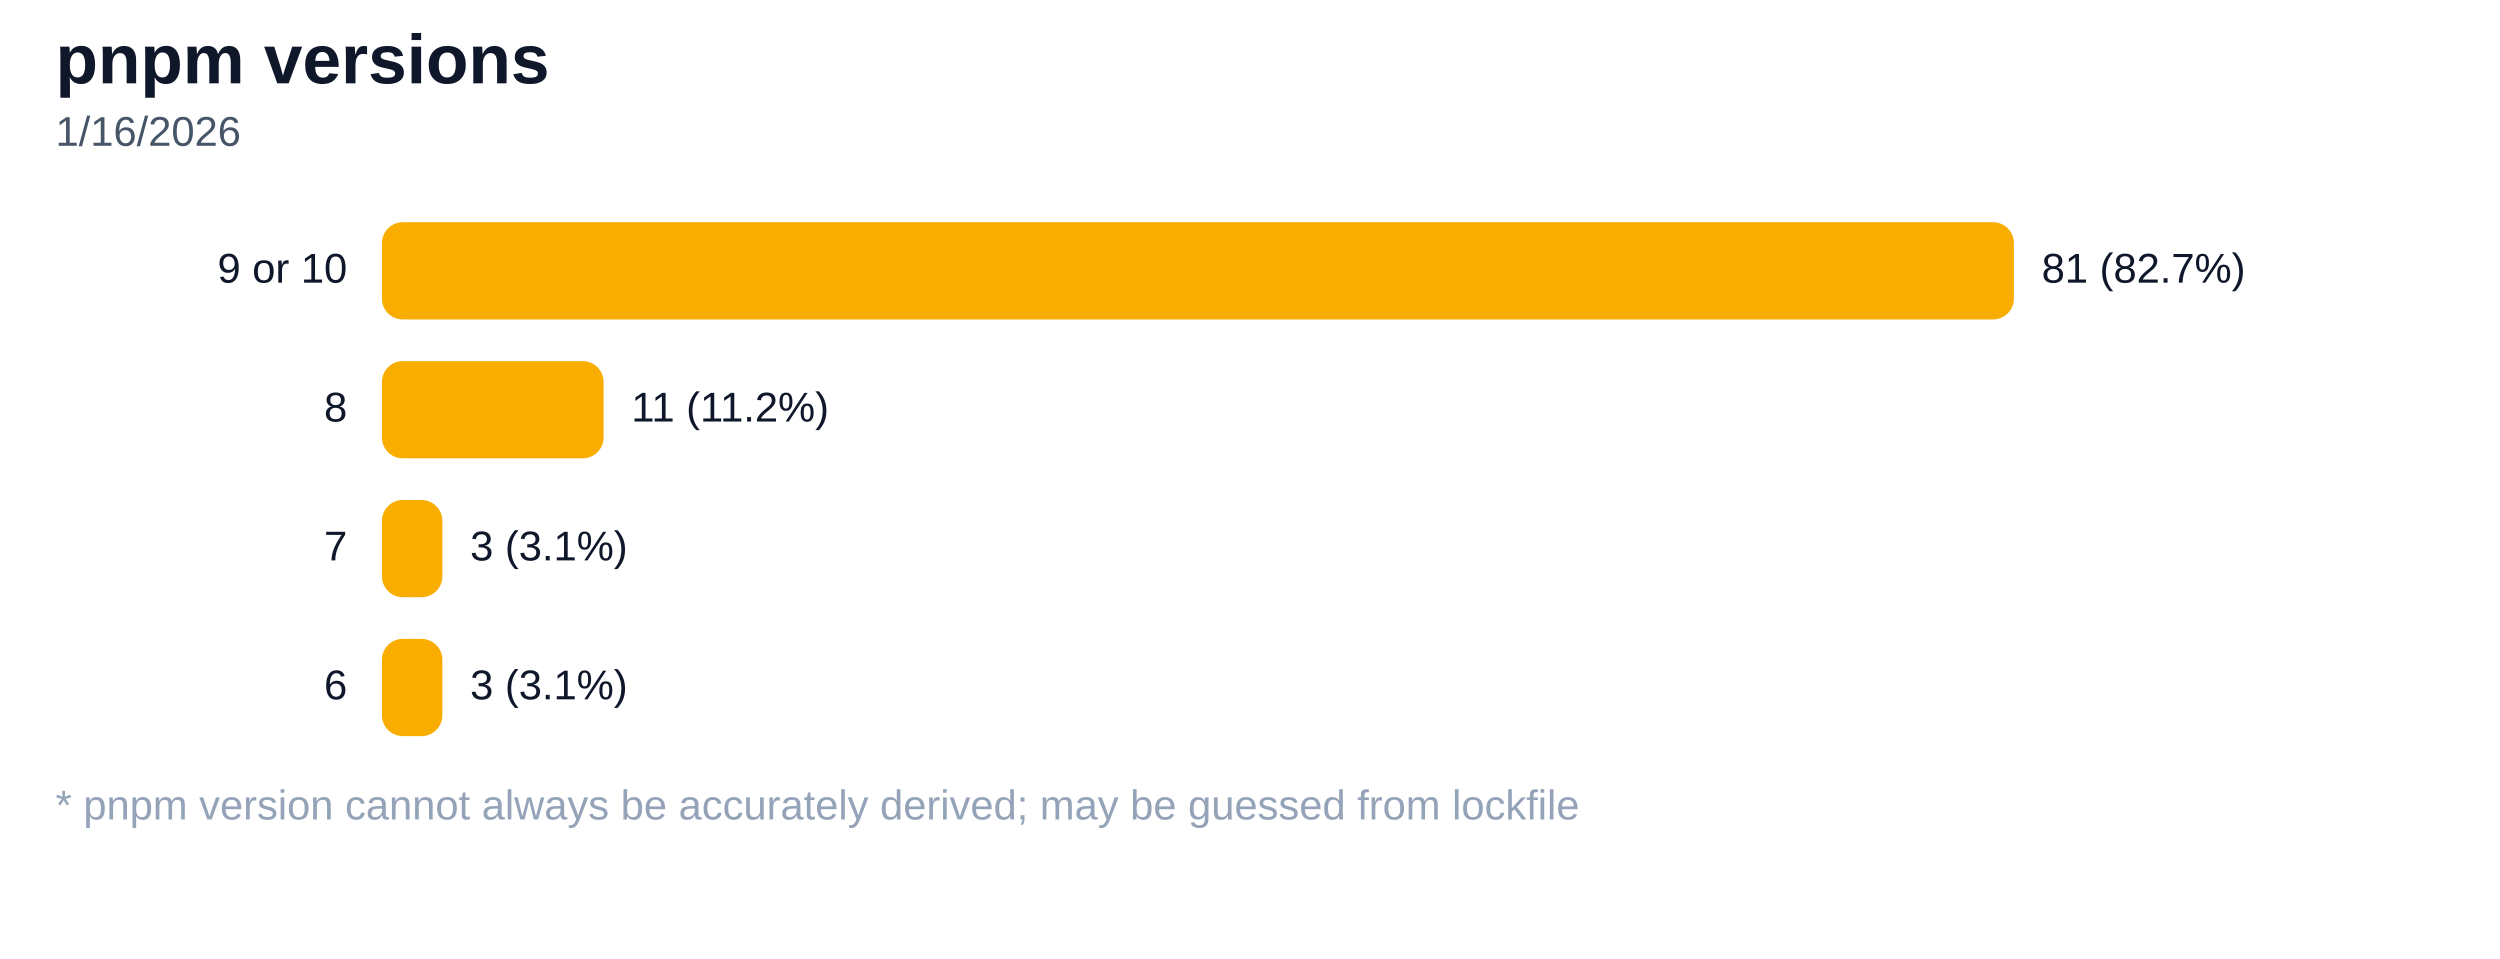
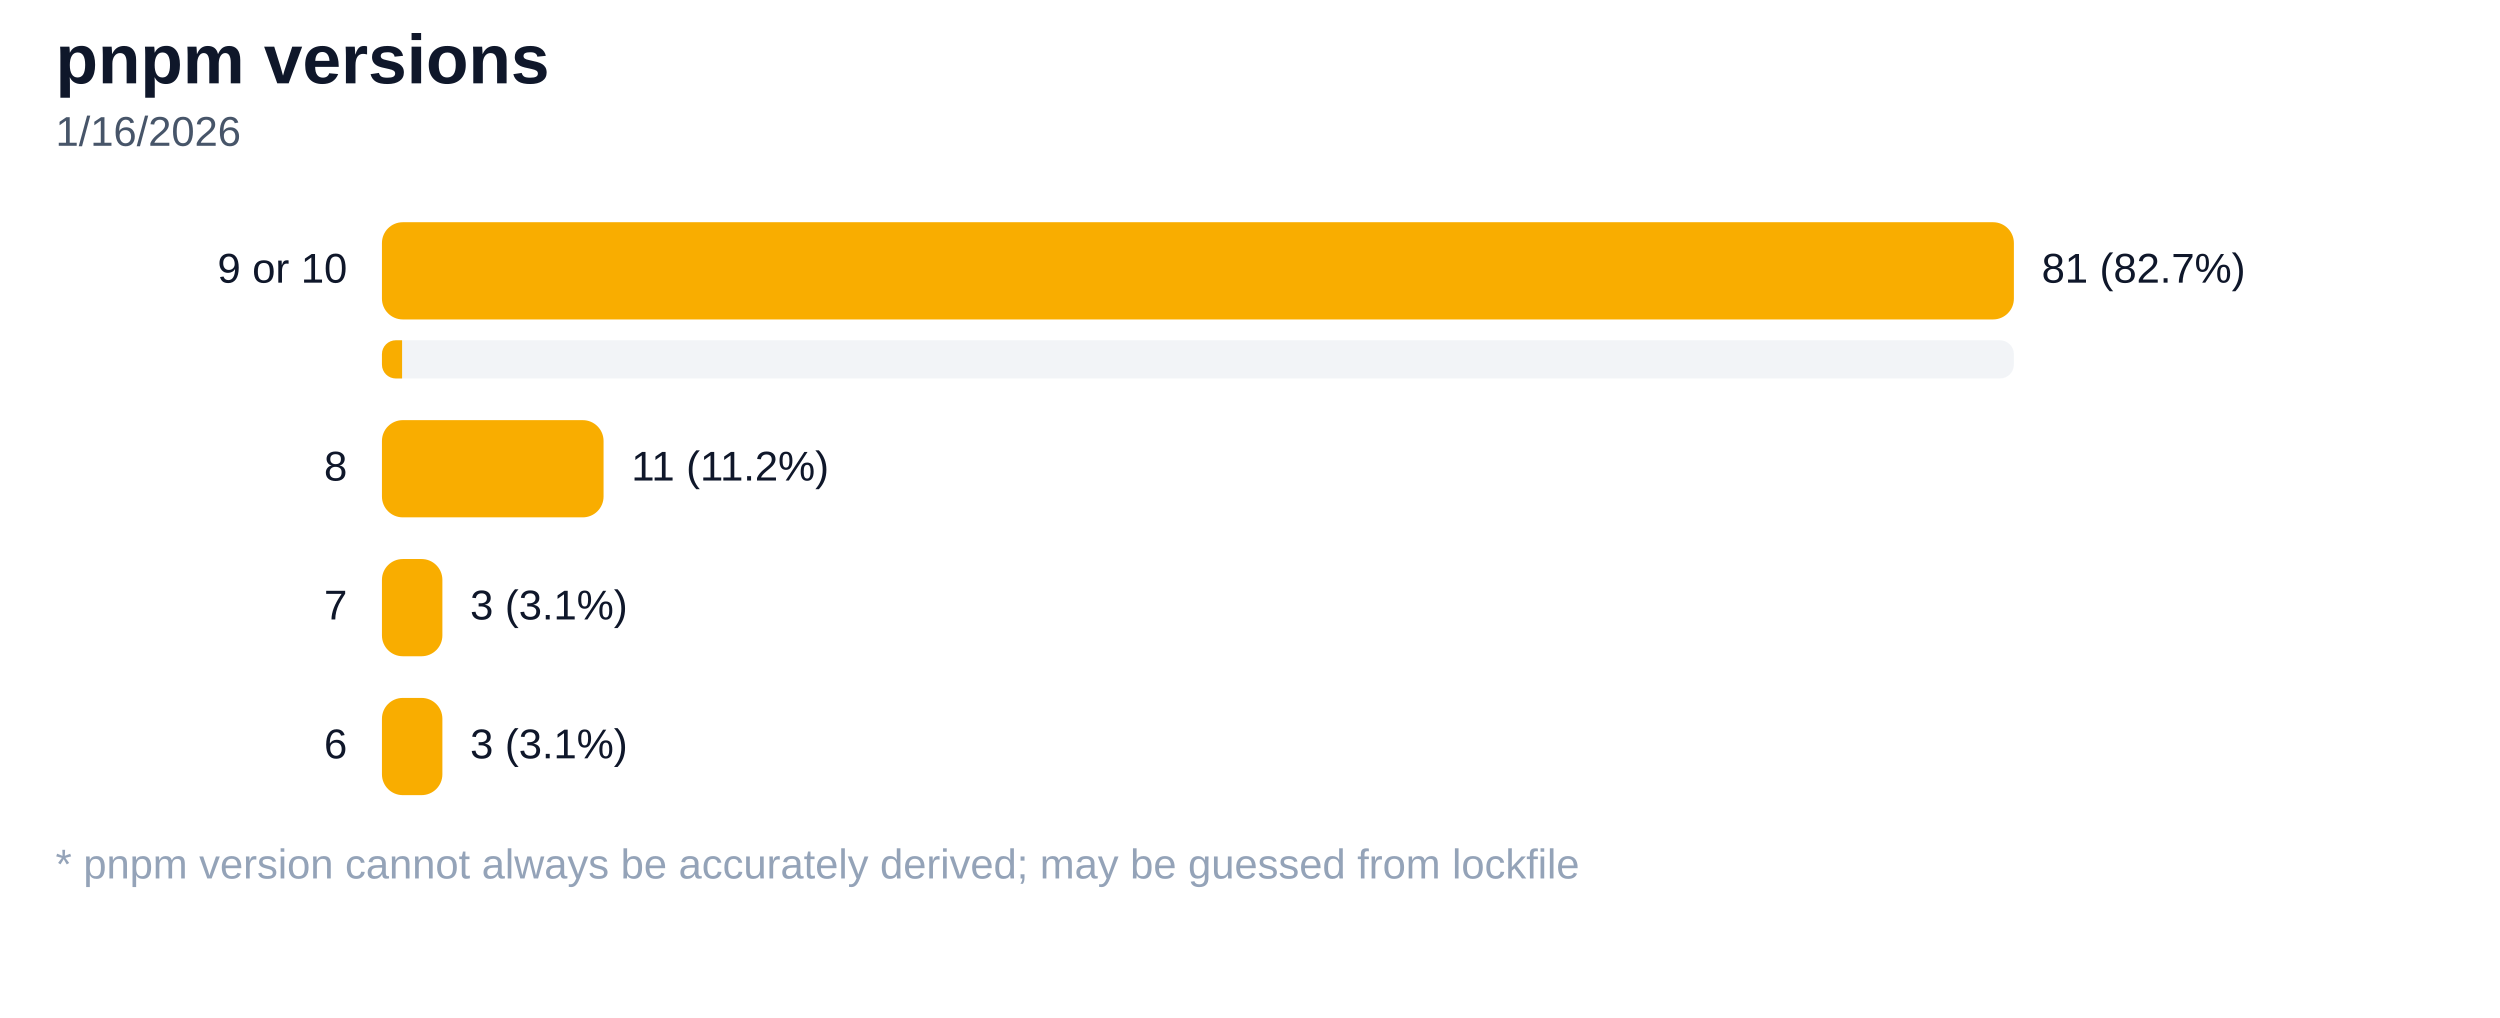
- <svg xmlns="http://www.w3.org/2000/svg" width="720" height="276" viewBox="0 0 720 276" role="img" aria-label="pnpm versions">
+ <svg xmlns="http://www.w3.org/2000/svg" width="720" height="293" viewBox="0 0 720 293" role="img" aria-label="pnpm versions">
  <style>
-     text { font-family: "Helvetica Neue", Arial, sans-serif; fill: #0f172a; }
-     .title { font-size: 20px; font-weight: 700; }
+     text { font-family: "Helvetica Neue", Arial, sans-serif; }
+     .title { font-size: 20px; font-weight: 700; fill: #0f172a; }
    .subtitle { font-size: 12px; fill: #475569; }
    .footer { font-size: 12px; fill: #94a3b8; }
    .label { font-size: 12px; text-anchor: end; fill: #0f172a; }
    .value { font-size: 12px; fill: #0f172a; }
  </style>
  <text class="title" x="16" y="24">pnpm versions</text>
  <text class="subtitle" x="16" y="42">1/16/2026</text>
  <g class="bars">
    <g class="bar" data-label="9 or 10">
      <text class="label" x="100" y="78" dominant-baseline="middle">9 or 10</text>
      <rect x="110" y="64" width="470" height="28" rx="6" fill="#f9ad00" />
      <text class="value" x="588" y="78" dominant-baseline="middle">81 (82.7%)</text>
+       <clipPath id="mini-bar-light-0-9-or-10">
+         <rect x="110" y="98" width="470" height="11" rx="4" />
+       </clipPath>
+       <rect x="110" y="98" width="470" height="11" rx="4" fill="#cbd5e1" opacity="0.25" />
+       <g clip-path="url(#mini-bar-light-0-9-or-10)">
+         <rect x="110" y="98" width="5.802" height="11" fill="#f9ad00" />
+       </g>
    </g>
    <g class="bar" data-label="8">
-       <text class="label" x="100" y="118" dominant-baseline="middle">8</text>
-       <rect x="110" y="104" width="63.827" height="28" rx="6" fill="#f9ad00" />
-       <text class="value" x="181.827" y="118" dominant-baseline="middle">11 (11.2%)</text>
+       <text class="label" x="100" y="135" dominant-baseline="middle">8</text>
+       <rect x="110" y="121" width="63.827" height="28" rx="6" fill="#f9ad00" />
+       <text class="value" x="181.827" y="135" dominant-baseline="middle">11 (11.2%)</text>
    </g>
    <g class="bar" data-label="7">
-       <text class="label" x="100" y="158" dominant-baseline="middle">7</text>
-       <rect x="110" y="144" width="17.407" height="28" rx="6" fill="#f9ad00" />
-       <text class="value" x="135.407" y="158" dominant-baseline="middle">3 (3.1%)</text>
+       <text class="label" x="100" y="175" dominant-baseline="middle">7</text>
+       <rect x="110" y="161" width="17.407" height="28" rx="6" fill="#f9ad00" />
+       <text class="value" x="135.407" y="175" dominant-baseline="middle">3 (3.1%)</text>
    </g>
    <g class="bar" data-label="6">
-       <text class="label" x="100" y="198" dominant-baseline="middle">6</text>
-       <rect x="110" y="184" width="17.407" height="28" rx="6" fill="#f9ad00" />
-       <text class="value" x="135.407" y="198" dominant-baseline="middle">3 (3.1%)</text>
+       <text class="label" x="100" y="215" dominant-baseline="middle">6</text>
+       <rect x="110" y="201" width="17.407" height="28" rx="6" fill="#f9ad00" />
+       <text class="value" x="135.407" y="215" dominant-baseline="middle">3 (3.1%)</text>
    </g>
  </g>
-   <text class="footer" x="16" y="236">* pnpm version cannot always be accurately derived; may be guessed from lockfile</text>
+   <text class="footer" x="16" y="253">* pnpm version cannot always be accurately derived; may be guessed from lockfile</text>
</svg>
